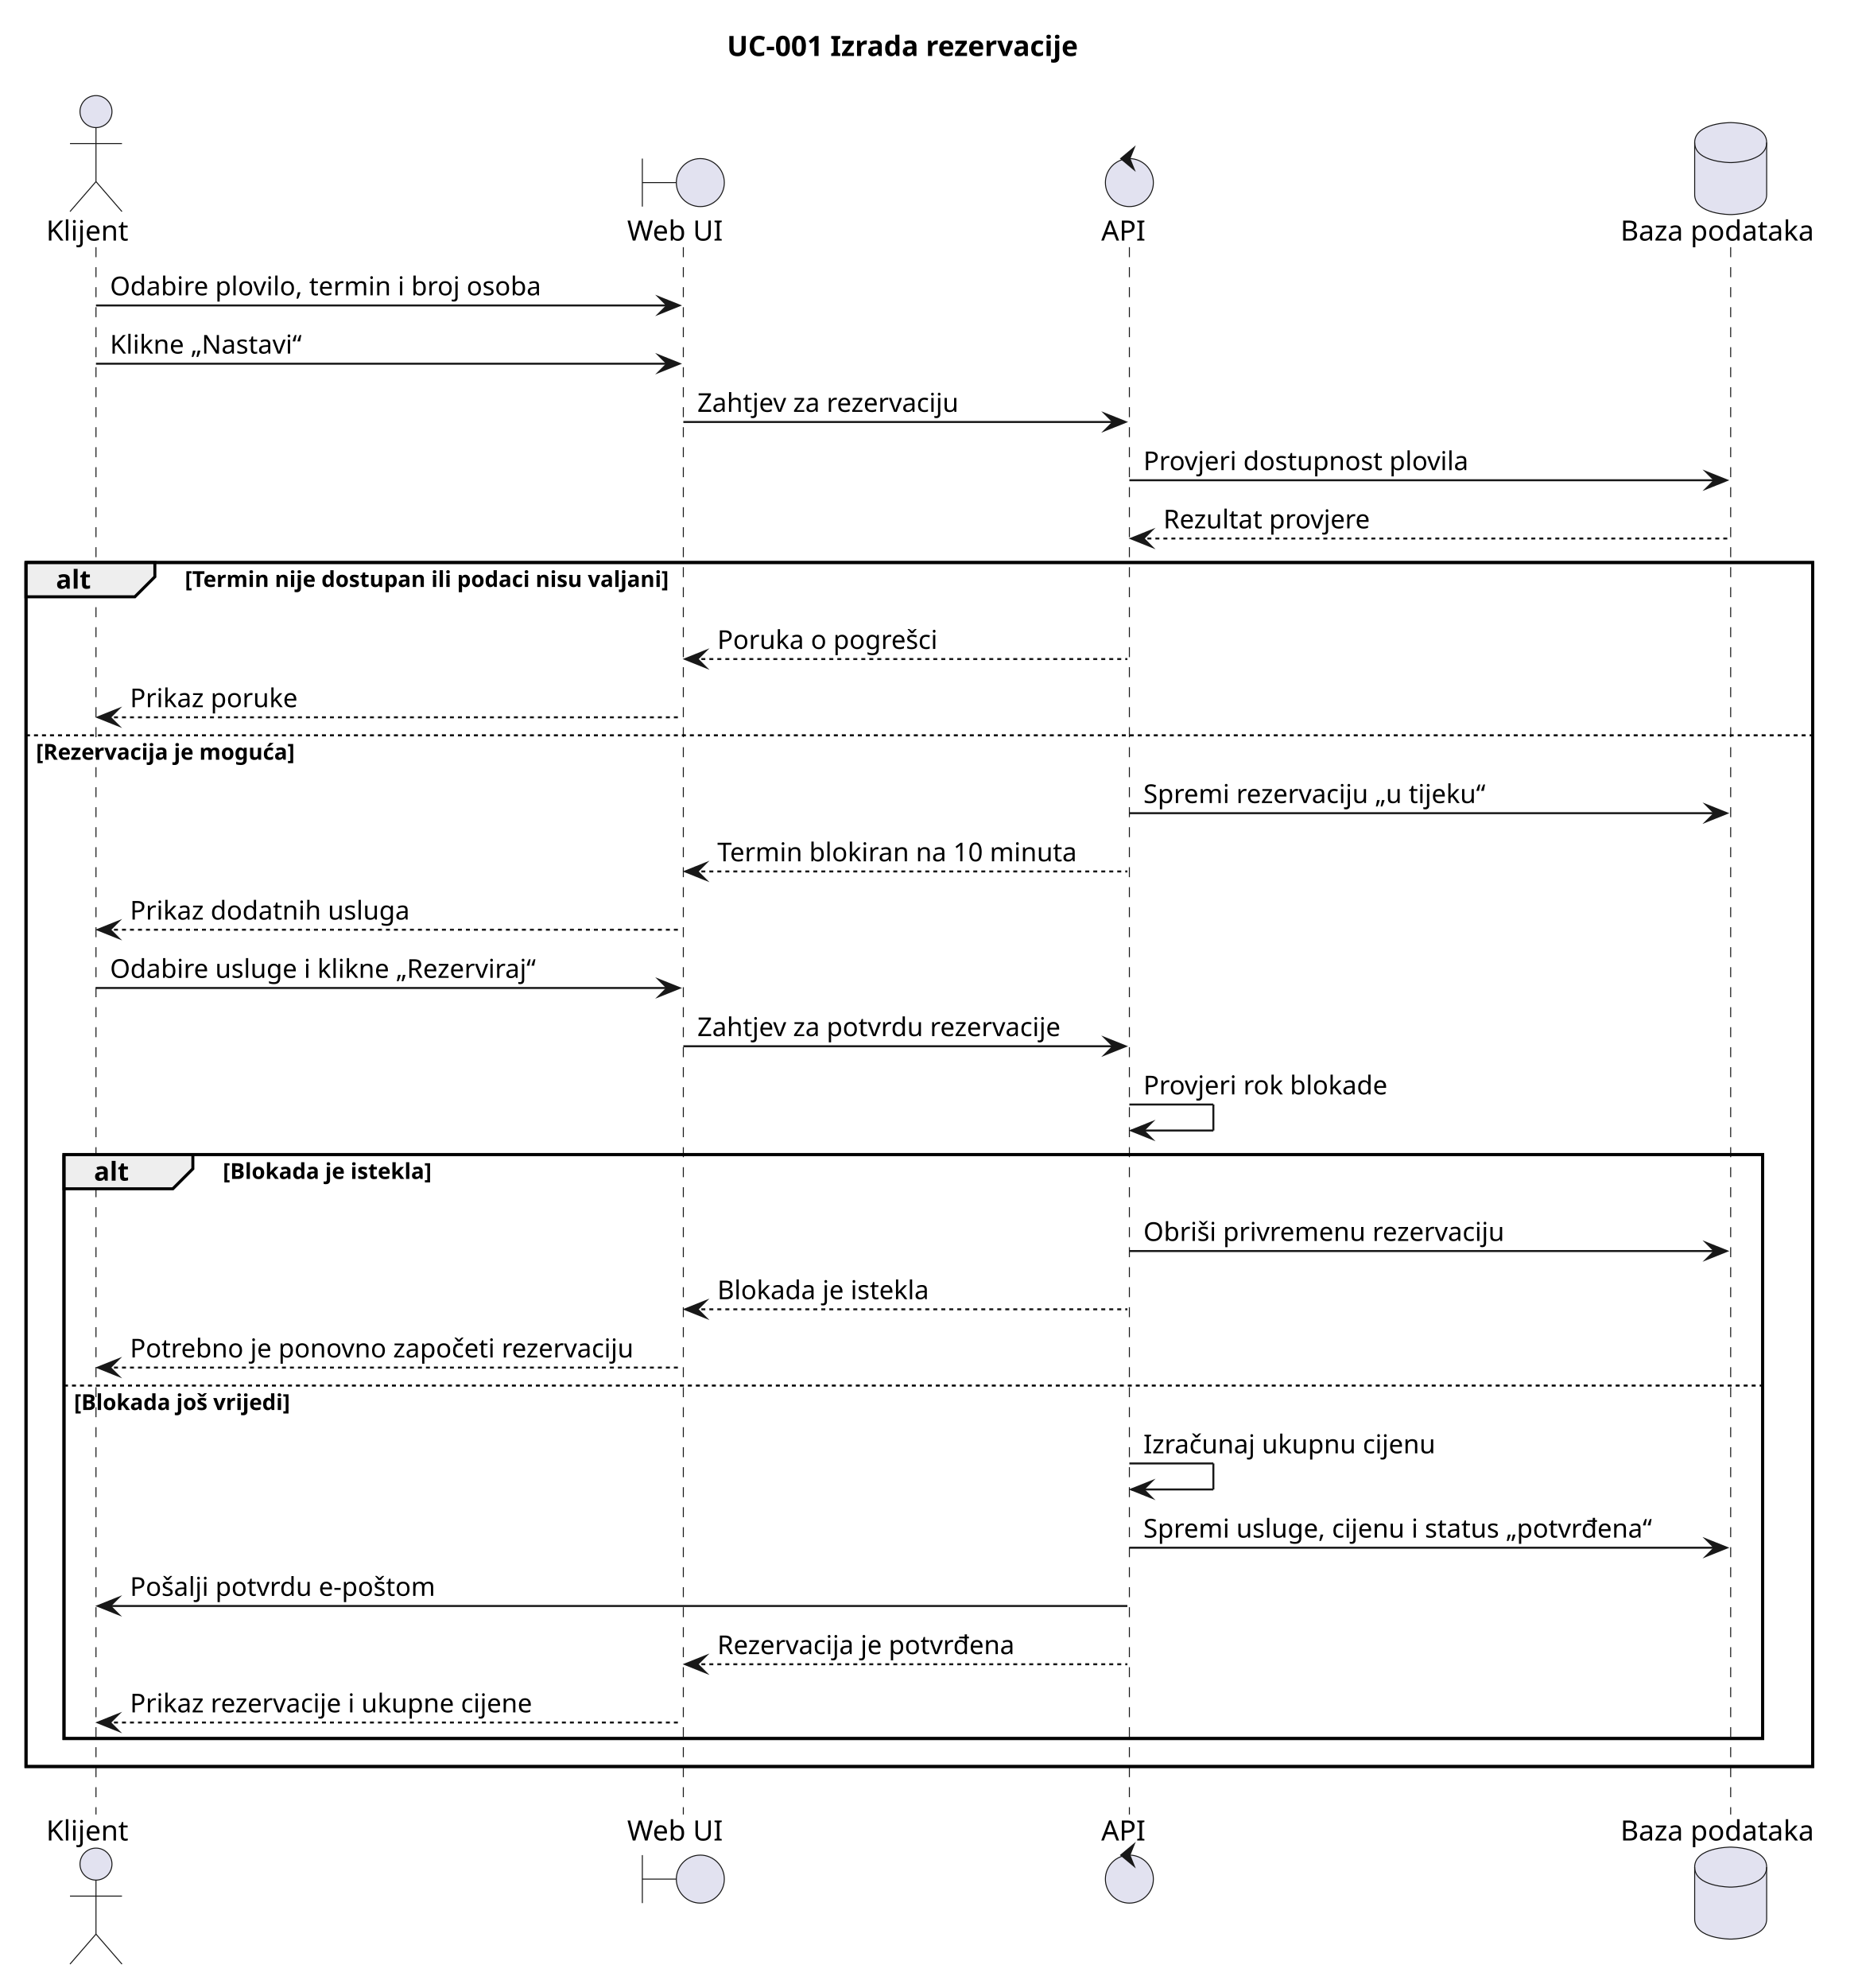
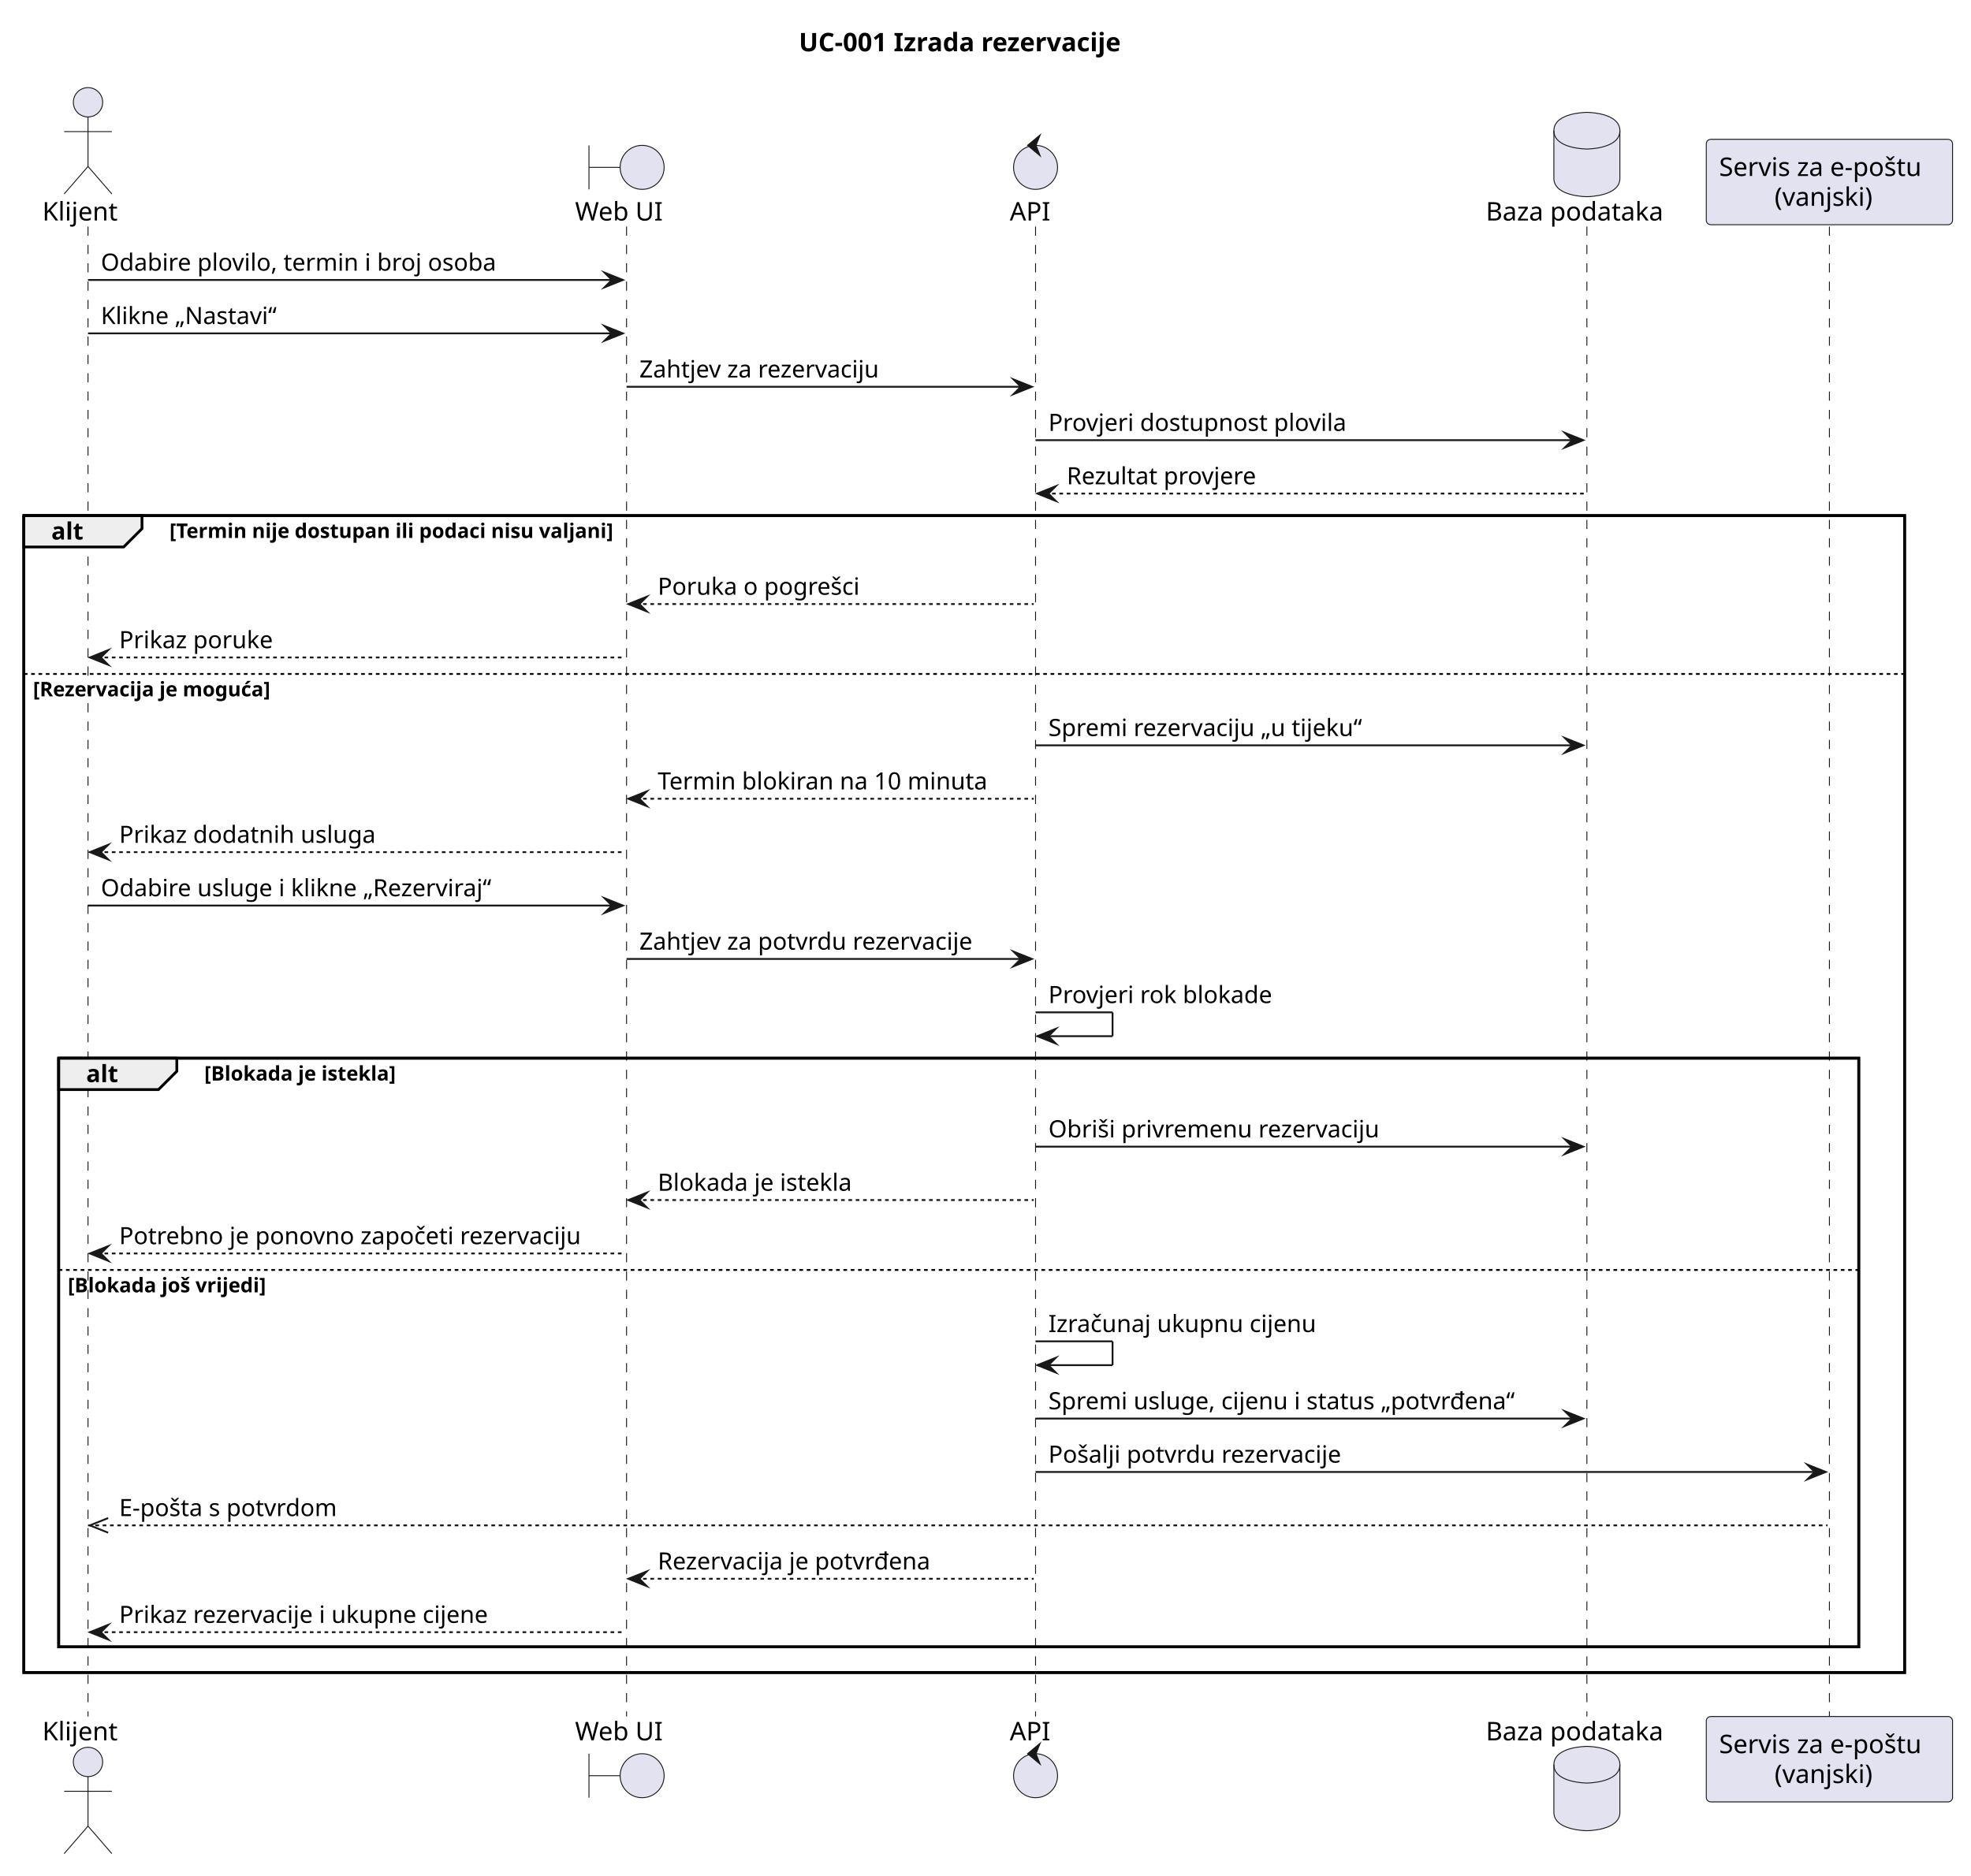
- <svg xmlns="http://www.w3.org/2000/svg" version="1.1" data-diagram-type="SEQUENCE" style="width:931px;height:994px;background:#FFFFFF;" width="931px" height="994px" viewBox="0 0 931 994" zoomAndPan="magnify" preserveAspectRatio="none" contentStyleType="text/css">
+ <svg xmlns="http://www.w3.org/2000/svg" version="1.1" data-diagram-type="SEQUENCE" style="width:1075px;height:1023px;background:#FFFFFF;" width="1075px" height="1023px" viewBox="0 0 1075 1023" zoomAndPan="magnify" preserveAspectRatio="none" contentStyleType="text/css">
  <defs />
  <g font-family="sans-serif" lengthAdjust="spacing">
    <g class="title" data-source-line="1">
-       <text x="363.552" y="27.995" fill="#000" font-size="14" textLength="202.515" font-weight="700">UC-001 Izrada rezervacije</text>
+       <text x="435.715" y="27.995" fill="#000" font-size="14" textLength="202.515" font-weight="700">UC-001 Izrada rezervacije</text>
    </g>
-     <rect x="13" y="281.258" width="893.5" height="602" fill="none" style="stroke:#000;stroke-width:1.5;" />
-     <rect x="32" y="577.258" width="849.5" height="292" fill="none" style="stroke:#000;stroke-width:1.5;" />
+     <rect x="13" y="281.258" width="1025.781" height="631.133" fill="none" style="stroke:#000;stroke-width:1.5;" />
+     <rect x="32" y="577.258" width="981.781" height="321.133" fill="none" style="stroke:#000;stroke-width:1.5;" />
    <g>
-       <rect x="44.5" y="123.594" width="8" height="783.664" fill="#000" fill-opacity="0" />
-       <line x1="48" y1="123.594" x2="48" y2="907.258" style="stroke:#181818;stroke-width:0.5;stroke-dasharray:5,5;" />
+       <rect x="44.5" y="123.594" width="8" height="812.797" fill="#000" fill-opacity="0" />
+       <line x1="48" y1="123.594" x2="48" y2="936.391" style="stroke:#181818;stroke-width:0.5;stroke-dasharray:5,5;" />
    </g>
    <g>
-       <rect x="338.231" y="123.594" width="8" height="783.664" fill="#000" fill-opacity="0" />
-       <line x1="341.731" y1="123.594" x2="341.731" y2="907.258" style="stroke:#181818;stroke-width:0.5;stroke-dasharray:5,5;" />
+       <rect x="338.231" y="123.594" width="8" height="812.797" fill="#000" fill-opacity="0" />
+       <line x1="341.731" y1="123.594" x2="341.731" y2="936.391" style="stroke:#181818;stroke-width:0.5;stroke-dasharray:5,5;" />
    </g>
    <g>
-       <rect x="561.3" y="123.594" width="8" height="783.664" fill="#000" fill-opacity="0" />
-       <line x1="564.8" y1="123.594" x2="564.8" y2="907.258" style="stroke:#181818;stroke-width:0.5;stroke-dasharray:5,5;" />
+       <rect x="561.3" y="123.594" width="8" height="812.797" fill="#000" fill-opacity="0" />
+       <line x1="564.8" y1="123.594" x2="564.8" y2="936.391" style="stroke:#181818;stroke-width:0.5;stroke-dasharray:5,5;" />
    </g>
    <g>
-       <rect x="862" y="123.594" width="8" height="783.664" fill="#000" fill-opacity="0" />
-       <line x1="865.5" y1="123.594" x2="865.5" y2="907.258" style="stroke:#181818;stroke-width:0.5;stroke-dasharray:5,5;" />
+       <rect x="862" y="123.594" width="8" height="812.797" fill="#000" fill-opacity="0" />
+       <line x1="865.5" y1="123.594" x2="865.5" y2="936.391" style="stroke:#181818;stroke-width:0.5;stroke-dasharray:5,5;" />
+     </g>
+     <g>
+       <rect x="994.281" y="123.594" width="8" height="812.797" fill="#000" fill-opacity="0" />
+       <line x1="997.781" y1="123.594" x2="997.781" y2="936.391" style="stroke:#181818;stroke-width:0.5;stroke-dasharray:5,5;" />
    </g>
    <text x="23.087" y="120.292" fill="#000" font-size="14" textLength="43.825">Klijent</text>
    <ellipse cx="48" cy="55.797" rx="8" ry="8" fill="#E2E2F0" style="stroke:#181818;stroke-width:0.5;" />
    <path d="M48,63.797 L48,90.797 M35,71.797 L61,71.797 M48,90.797 L35,105.797 M48,90.797 L61,105.797" style="stroke:#181818;stroke-width:0.5;" fill="none" />
    <text x="313.646" y="120.292" fill="#000" font-size="14" textLength="50.169">Web UI</text>
    <path d="M321.231,79.297 L321.231,103.297 M321.231,91.297 L338.231,91.297" style="stroke:#181818;stroke-width:0.5;" fill="none" />
    <ellipse cx="350.231" cy="91.297" rx="12" ry="12" fill="#E2E2F0" style="stroke:#181818;stroke-width:0.5;" />
    <text x="550.726" y="120.292" fill="#000" font-size="14" textLength="22.148">API</text>
    <ellipse cx="564.8" cy="91.297" rx="12" ry="12" fill="#E2E2F0" style="stroke:#181818;stroke-width:0.5;" />
    <polygon points="560.8,79.297,566.8,74.297,564.8,79.297,566.8,84.297,560.8,79.297" fill="#181818" style="stroke:#181818;stroke-width:1;stroke-linejoin:miter;stroke-miterlimit:10;" />
    <text x="810.383" y="120.292" fill="#000" font-size="14" textLength="104.234">Baza podataka</text>
    <path d="M847.5,71.297 C847.5,61.297 865.5,61.297 865.5,61.297 C865.5,61.297 883.5,61.297 883.5,71.297 L883.5,97.297 C883.5,107.297 865.5,107.297 865.5,107.297 C865.5,107.297 847.5,107.297 847.5,97.297 L847.5,71.297" style="stroke:#181818;stroke-width:0.5;" fill="#E2E2F0" />
    <path d="M847.5,71.297 C847.5,81.297 865.5,81.297 865.5,81.297 C865.5,81.297 883.5,81.297 883.5,71.297" style="stroke:#181818;stroke-width:0.5;" fill="none" />
-     <text x="23.087" y="920.253" fill="#000" font-size="14" textLength="43.825">Klijent</text>
-     <ellipse cx="48" cy="932.055" rx="8" ry="8" fill="#E2E2F0" style="stroke:#181818;stroke-width:0.5;" />
-     <path d="M48,940.055 L48,967.055 M35,948.055 L61,948.055 M48,967.055 L35,982.055 M48,967.055 L61,982.055" style="stroke:#181818;stroke-width:0.5;" fill="none" />
-     <text x="313.646" y="920.253" fill="#000" font-size="14" textLength="50.169">Web UI</text>
-     <path d="M321.231,927.555 L321.231,951.555 M321.231,939.555 L338.231,939.555" style="stroke:#181818;stroke-width:0.5;" fill="none" />
-     <ellipse cx="350.231" cy="939.555" rx="12" ry="12" fill="#E2E2F0" style="stroke:#181818;stroke-width:0.5;" />
-     <text x="550.726" y="920.253" fill="#000" font-size="14" textLength="22.148">API</text>
-     <ellipse cx="564.8" cy="939.555" rx="12" ry="12" fill="#E2E2F0" style="stroke:#181818;stroke-width:0.5;" />
-     <polygon points="560.8,927.555,566.8,922.555,564.8,927.555,566.8,932.555,560.8,927.555" fill="#181818" style="stroke:#181818;stroke-width:1;stroke-linejoin:miter;stroke-miterlimit:10;" />
-     <text x="810.383" y="920.253" fill="#000" font-size="14" textLength="104.234">Baza podataka</text>
-     <path d="M847.5,933.555 C847.5,923.555 865.5,923.555 865.5,923.555 C865.5,923.555 883.5,923.555 883.5,933.555 L883.5,959.555 C883.5,969.555 865.5,969.555 865.5,969.555 C865.5,969.555 847.5,969.555 847.5,959.555 L847.5,933.555" style="stroke:#181818;stroke-width:0.5;" fill="#E2E2F0" />
-     <path d="M847.5,933.555 C847.5,943.555 865.5,943.555 865.5,943.555 C865.5,943.555 883.5,943.555 883.5,933.555" style="stroke:#181818;stroke-width:0.5;" fill="none" />
+     <rect x="930.618" y="76" width="134.326" height="46.594" fill="#E2E2F0" style="stroke:#181818;stroke-width:0.5;" rx="2.5" ry="2.5" />
+     <text x="937.618" y="95.995" fill="#000" font-size="14" textLength="120.326">Servis za e-poštu</text>
+     <text x="967.86" y="112.292" fill="#000" font-size="14" textLength="59.842">(vanjski)</text>
+     <text x="23.087" y="949.386" fill="#000" font-size="14" textLength="43.825">Klijent</text>
+     <ellipse cx="48" cy="961.188" rx="8" ry="8" fill="#E2E2F0" style="stroke:#181818;stroke-width:0.5;" />
+     <path d="M48,969.188 L48,996.188 M35,977.188 L61,977.188 M48,996.188 L35,1011.188 M48,996.188 L61,1011.188" style="stroke:#181818;stroke-width:0.5;" fill="none" />
+     <text x="313.646" y="949.386" fill="#000" font-size="14" textLength="50.169">Web UI</text>
+     <path d="M321.231,956.688 L321.231,980.688 M321.231,968.688 L338.231,968.688" style="stroke:#181818;stroke-width:0.5;" fill="none" />
+     <ellipse cx="350.231" cy="968.688" rx="12" ry="12" fill="#E2E2F0" style="stroke:#181818;stroke-width:0.5;" />
+     <text x="550.726" y="949.386" fill="#000" font-size="14" textLength="22.148">API</text>
+     <ellipse cx="564.8" cy="968.688" rx="12" ry="12" fill="#E2E2F0" style="stroke:#181818;stroke-width:0.5;" />
+     <polygon points="560.8,956.688,566.8,951.688,564.8,956.688,566.8,961.688,560.8,956.688" fill="#181818" style="stroke:#181818;stroke-width:1;stroke-linejoin:miter;stroke-miterlimit:10;" />
+     <text x="810.383" y="949.386" fill="#000" font-size="14" textLength="104.234">Baza podataka</text>
+     <path d="M847.5,962.688 C847.5,952.688 865.5,952.688 865.5,952.688 C865.5,952.688 883.5,952.688 883.5,962.688 L883.5,988.688 C883.5,998.688 865.5,998.688 865.5,998.688 C865.5,998.688 847.5,998.688 847.5,988.688 L847.5,962.688" style="stroke:#181818;stroke-width:0.5;" fill="#E2E2F0" />
+     <path d="M847.5,962.688 C847.5,972.688 865.5,972.688 865.5,972.688 C865.5,972.688 883.5,972.688 883.5,962.688" style="stroke:#181818;stroke-width:0.5;" fill="none" />
+     <rect x="930.618" y="936.391" width="134.326" height="46.594" fill="#E2E2F0" style="stroke:#181818;stroke-width:0.5;" rx="2.5" ry="2.5" />
+     <text x="937.618" y="956.386" fill="#000" font-size="14" textLength="120.326">Servis za e-poštu</text>
+     <text x="967.86" y="972.683" fill="#000" font-size="14" textLength="59.842">(vanjski)</text>
    <polygon points="329.731,148.727,339.731,152.727,329.731,156.727,333.731,152.727" fill="#181818" style="stroke:#181818;stroke-width:1;stroke-linejoin:miter;stroke-miterlimit:10;" />
    <line x1="48" y1="152.727" x2="335.731" y2="152.727" style="stroke:#181818;stroke-width:1;" />
    <text x="55" y="147.661" fill="#000" font-size="13" textLength="229.766">Odabire plovilo, termin i broj osoba</text>
    <polygon points="329.731,177.859,339.731,181.859,329.731,185.859,333.731,181.859" fill="#181818" style="stroke:#181818;stroke-width:1;stroke-linejoin:miter;stroke-miterlimit:10;" />
    <line x1="48" y1="181.859" x2="335.731" y2="181.859" style="stroke:#181818;stroke-width:1;" />
    <text x="55" y="176.793" fill="#000" font-size="13" textLength="105.949">Klikne „Nastavi“</text>
    <polygon points="552.8,206.992,562.8,210.992,552.8,214.992,556.8,210.992" fill="#181818" style="stroke:#181818;stroke-width:1;stroke-linejoin:miter;stroke-miterlimit:10;" />
    <line x1="341.731" y1="210.992" x2="558.8" y2="210.992" style="stroke:#181818;stroke-width:1;" />
    <text x="348.731" y="205.926" fill="#000" font-size="13" textLength="144.346">Zahtjev za rezervaciju</text>
    <polygon points="853.5,236.125,863.5,240.125,853.5,244.125,857.5,240.125" fill="#181818" style="stroke:#181818;stroke-width:1;stroke-linejoin:miter;stroke-miterlimit:10;" />
    <line x1="564.8" y1="240.125" x2="859.5" y2="240.125" style="stroke:#181818;stroke-width:1;" />
    <text x="571.8" y="235.059" fill="#000" font-size="13" textLength="172.993">Provjeri dostupnost plovila</text>
    <polygon points="575.8,265.258,565.8,269.258,575.8,273.258,571.8,269.258" fill="#181818" style="stroke:#181818;stroke-width:1;stroke-linejoin:miter;stroke-miterlimit:10;" />
    <line x1="569.8" y1="269.258" x2="864.5" y2="269.258" style="stroke:#181818;stroke-width:1;stroke-dasharray:2,2;" />
    <text x="581.8" y="264.192" fill="#000" font-size="13" textLength="112.195">Rezultat provjere</text>
    <path d="M13,281.258 L77.443,281.258 L77.443,288.391 L67.443,298.391 L13,298.391 L13,281.258" style="stroke:#000;stroke-width:1.5;" fill="#EEE" />
-     <rect x="13" y="281.258" width="893.5" height="602" fill="none" style="stroke:#000;stroke-width:1.5;" />
+     <rect x="13" y="281.258" width="1025.781" height="631.133" fill="none" style="stroke:#000;stroke-width:1.5;" />
    <text x="28" y="294.325" fill="#000" font-size="13" textLength="19.443" font-weight="700">alt</text>
    <text x="92.443" y="293.468" fill="#000" font-size="11" textLength="276.982" font-weight="700">[Termin nije dostupan ili podaci nisu valjani]</text>
    <polygon points="352.731,325.523,342.731,329.523,352.731,333.523,348.731,329.523" fill="#181818" style="stroke:#181818;stroke-width:1;stroke-linejoin:miter;stroke-miterlimit:10;" />
    <line x1="346.731" y1="329.523" x2="563.8" y2="329.523" style="stroke:#181818;stroke-width:1;stroke-dasharray:2,2;" />
    <text x="358.731" y="324.458" fill="#000" font-size="13" textLength="116.422">Poruka o pogrešci</text>
    <polygon points="59,354.656,49,358.656,59,362.656,55,358.656" fill="#181818" style="stroke:#181818;stroke-width:1;stroke-linejoin:miter;stroke-miterlimit:10;" />
    <line x1="53" y1="358.656" x2="340.731" y2="358.656" style="stroke:#181818;stroke-width:1;stroke-dasharray:2,2;" />
    <text x="65" y="353.59" fill="#000" font-size="13" textLength="88.563">Prikaz poruke</text>
-     <line x1="13" y1="367.656" x2="906.5" y2="367.656" style="stroke:#000;stroke-width:1;stroke-dasharray:2,2;" />
+     <line x1="13" y1="367.656" x2="1038.781" y2="367.656" style="stroke:#000;stroke-width:1;stroke-dasharray:2,2;" />
    <text x="18" y="379.867" fill="#000" font-size="11" textLength="148.908" font-weight="700">[Rezervacija je moguća]</text>
    <polygon points="853.5,402.594,863.5,406.594,853.5,410.594,857.5,406.594" fill="#181818" style="stroke:#181818;stroke-width:1;stroke-linejoin:miter;stroke-miterlimit:10;" />
    <line x1="564.8" y1="406.594" x2="859.5" y2="406.594" style="stroke:#181818;stroke-width:1;" />
    <text x="571.8" y="401.528" fill="#000" font-size="13" textLength="188.094">Spremi rezervaciju „u tijeku“</text>
    <polygon points="352.731,431.727,342.731,435.727,352.731,439.727,348.731,435.727" fill="#181818" style="stroke:#181818;stroke-width:1;stroke-linejoin:miter;stroke-miterlimit:10;" />
    <line x1="346.731" y1="435.727" x2="563.8" y2="435.727" style="stroke:#181818;stroke-width:1;stroke-dasharray:2,2;" />
    <text x="358.731" y="430.661" fill="#000" font-size="13" textLength="193.4">Termin blokiran na 10 minuta</text>
    <polygon points="59,460.859,49,464.859,59,468.859,55,464.859" fill="#181818" style="stroke:#181818;stroke-width:1;stroke-linejoin:miter;stroke-miterlimit:10;" />
    <line x1="53" y1="464.859" x2="340.731" y2="464.859" style="stroke:#181818;stroke-width:1;stroke-dasharray:2,2;" />
    <text x="65" y="459.793" fill="#000" font-size="13" textLength="148.072">Prikaz dodatnih usluga</text>
    <polygon points="329.731,489.992,339.731,493.992,329.731,497.992,333.731,493.992" fill="#181818" style="stroke:#181818;stroke-width:1;stroke-linejoin:miter;stroke-miterlimit:10;" />
    <line x1="48" y1="493.992" x2="335.731" y2="493.992" style="stroke:#181818;stroke-width:1;" />
    <text x="55" y="488.926" fill="#000" font-size="13" textLength="232.324">Odabire usluge i klikne „Rezerviraj“</text>
    <polygon points="552.8,519.125,562.8,523.125,552.8,527.125,556.8,523.125" fill="#181818" style="stroke:#181818;stroke-width:1;stroke-linejoin:miter;stroke-miterlimit:10;" />
    <line x1="341.731" y1="523.125" x2="558.8" y2="523.125" style="stroke:#181818;stroke-width:1;" />
    <text x="348.731" y="518.059" fill="#000" font-size="13" textLength="199.069">Zahtjev za potvrdu rezervacije</text>
    <line x1="564.8" y1="552.258" x2="606.8" y2="552.258" style="stroke:#181818;stroke-width:1;" />
    <line x1="606.8" y1="552.258" x2="606.8" y2="565.258" style="stroke:#181818;stroke-width:1;" />
    <line x1="565.8" y1="565.258" x2="606.8" y2="565.258" style="stroke:#181818;stroke-width:1;" />
    <polygon points="575.8,561.258,565.8,565.258,575.8,569.258,571.8,565.258" fill="#181818" style="stroke:#181818;stroke-width:1;stroke-linejoin:miter;stroke-miterlimit:10;" />
    <text x="571.8" y="547.192" fill="#000" font-size="13" textLength="130.051">Provjeri rok blokade</text>
    <path d="M32,577.258 L96.443,577.258 L96.443,584.391 L86.443,594.391 L32,594.391 L32,577.258" style="stroke:#000;stroke-width:1.5;" fill="#EEE" />
-     <rect x="32" y="577.258" width="849.5" height="292" fill="none" style="stroke:#000;stroke-width:1.5;" />
+     <rect x="32" y="577.258" width="981.781" height="321.133" fill="none" style="stroke:#000;stroke-width:1.5;" />
    <text x="47" y="590.325" fill="#000" font-size="13" textLength="19.443" font-weight="700">alt</text>
    <text x="111.443" y="589.468" fill="#000" font-size="11" textLength="120.237" font-weight="700">[Blokada je istekla]</text>
    <polygon points="853.5,621.523,863.5,625.523,853.5,629.523,857.5,625.523" fill="#181818" style="stroke:#181818;stroke-width:1;stroke-linejoin:miter;stroke-miterlimit:10;" />
    <line x1="564.8" y1="625.523" x2="859.5" y2="625.523" style="stroke:#181818;stroke-width:1;" />
    <text x="571.8" y="620.458" fill="#000" font-size="13" textLength="193.254">Obriši privremenu rezervaciju</text>
    <polygon points="352.731,650.656,342.731,654.656,352.731,658.656,348.731,654.656" fill="#181818" style="stroke:#181818;stroke-width:1;stroke-linejoin:miter;stroke-miterlimit:10;" />
    <line x1="346.731" y1="654.656" x2="563.8" y2="654.656" style="stroke:#181818;stroke-width:1;stroke-dasharray:2,2;" />
    <text x="358.731" y="649.59" fill="#000" font-size="13" textLength="114.658">Blokada je istekla</text>
    <polygon points="59,679.789,49,683.789,59,687.789,55,683.789" fill="#181818" style="stroke:#181818;stroke-width:1;stroke-linejoin:miter;stroke-miterlimit:10;" />
    <line x1="53" y1="683.789" x2="340.731" y2="683.789" style="stroke:#181818;stroke-width:1;stroke-dasharray:2,2;" />
    <text x="65" y="678.723" fill="#000" font-size="13" textLength="269.731">Potrebno je ponovno započeti rezervaciju</text>
-     <line x1="32" y1="692.789" x2="881.5" y2="692.789" style="stroke:#000;stroke-width:1;stroke-dasharray:2,2;" />
+     <line x1="32" y1="692.789" x2="1013.781" y2="692.789" style="stroke:#000;stroke-width:1;stroke-dasharray:2,2;" />
    <text x="37" y="705" fill="#000" font-size="11" textLength="124.577" font-weight="700">[Blokada još vrijedi]</text>
    <line x1="564.8" y1="731.727" x2="606.8" y2="731.727" style="stroke:#181818;stroke-width:1;" />
    <line x1="606.8" y1="731.727" x2="606.8" y2="744.727" style="stroke:#181818;stroke-width:1;" />
    <line x1="565.8" y1="744.727" x2="606.8" y2="744.727" style="stroke:#181818;stroke-width:1;" />
    <polygon points="575.8,740.727,565.8,744.727,575.8,748.727,571.8,744.727" fill="#181818" style="stroke:#181818;stroke-width:1;stroke-linejoin:miter;stroke-miterlimit:10;" />
    <text x="571.8" y="726.661" fill="#000" font-size="13" textLength="155.022">Izračunaj ukupnu cijenu</text>
    <polygon points="853.5,769.859,863.5,773.859,853.5,777.859,857.5,773.859" fill="#181818" style="stroke:#181818;stroke-width:1;stroke-linejoin:miter;stroke-miterlimit:10;" />
    <line x1="564.8" y1="773.859" x2="859.5" y2="773.859" style="stroke:#181818;stroke-width:1;" />
    <text x="571.8" y="768.793" fill="#000" font-size="13" textLength="276.701">Spremi usluge, cijenu i status „potvrđena“</text>
-     <polygon points="59,798.992,49,802.992,59,806.992,55,802.992" fill="#181818" style="stroke:#181818;stroke-width:1;stroke-linejoin:miter;stroke-miterlimit:10;" />
-     <line x1="53" y1="802.992" x2="563.8" y2="802.992" style="stroke:#181818;stroke-width:1;" />
-     <text x="65" y="797.926" fill="#000" font-size="13" textLength="161.846">Pošalji potvrdu e-poštom</text>
-     <polygon points="352.731,828.125,342.731,832.125,352.731,836.125,348.731,832.125" fill="#181818" style="stroke:#181818;stroke-width:1;stroke-linejoin:miter;stroke-miterlimit:10;" />
-     <line x1="346.731" y1="832.125" x2="563.8" y2="832.125" style="stroke:#181818;stroke-width:1;stroke-dasharray:2,2;" />
-     <text x="358.731" y="827.059" fill="#000" font-size="13" textLength="161.865">Rezervacija je potvrđena</text>
-     <polygon points="59,857.258,49,861.258,59,865.258,55,861.258" fill="#181818" style="stroke:#181818;stroke-width:1;stroke-linejoin:miter;stroke-miterlimit:10;" />
-     <line x1="53" y1="861.258" x2="340.731" y2="861.258" style="stroke:#181818;stroke-width:1;stroke-dasharray:2,2;" />
-     <text x="65" y="856.192" fill="#000" font-size="13" textLength="217.896">Prikaz rezervacije i ukupne cijene</text>
+     <polygon points="985.781,798.992,995.781,802.992,985.781,806.992,989.781,802.992" fill="#181818" style="stroke:#181818;stroke-width:1;stroke-linejoin:miter;stroke-miterlimit:10;" />
+     <line x1="564.8" y1="802.992" x2="991.781" y2="802.992" style="stroke:#181818;stroke-width:1;" />
+     <text x="571.8" y="797.926" fill="#000" font-size="13" textLength="172.002">Pošalji potvrdu rezervacije</text>
+     <line x1="49" y1="832.125" x2="59" y2="828.125" style="stroke:#181818;stroke-width:1;" />
+     <line x1="49" y1="832.125" x2="59" y2="836.125" style="stroke:#181818;stroke-width:1;" />
+     <line x1="48" y1="832.125" x2="996.781" y2="832.125" style="stroke:#181818;stroke-width:1;stroke-dasharray:2,2;" />
+     <text x="65" y="827.059" fill="#000" font-size="13" textLength="127.194">E-pošta s potvrdom</text>
+     <polygon points="352.731,857.258,342.731,861.258,352.731,865.258,348.731,861.258" fill="#181818" style="stroke:#181818;stroke-width:1;stroke-linejoin:miter;stroke-miterlimit:10;" />
+     <line x1="346.731" y1="861.258" x2="563.8" y2="861.258" style="stroke:#181818;stroke-width:1;stroke-dasharray:2,2;" />
+     <text x="358.731" y="856.192" fill="#000" font-size="13" textLength="161.865">Rezervacija je potvrđena</text>
+     <polygon points="59,886.391,49,890.391,59,894.391,55,890.391" fill="#181818" style="stroke:#181818;stroke-width:1;stroke-linejoin:miter;stroke-miterlimit:10;" />
+     <line x1="53" y1="890.391" x2="340.731" y2="890.391" style="stroke:#181818;stroke-width:1;stroke-dasharray:2,2;" />
+     <text x="65" y="885.325" fill="#000" font-size="13" textLength="217.896">Prikaz rezervacije i ukupne cijene</text>
  </g>
</svg>
